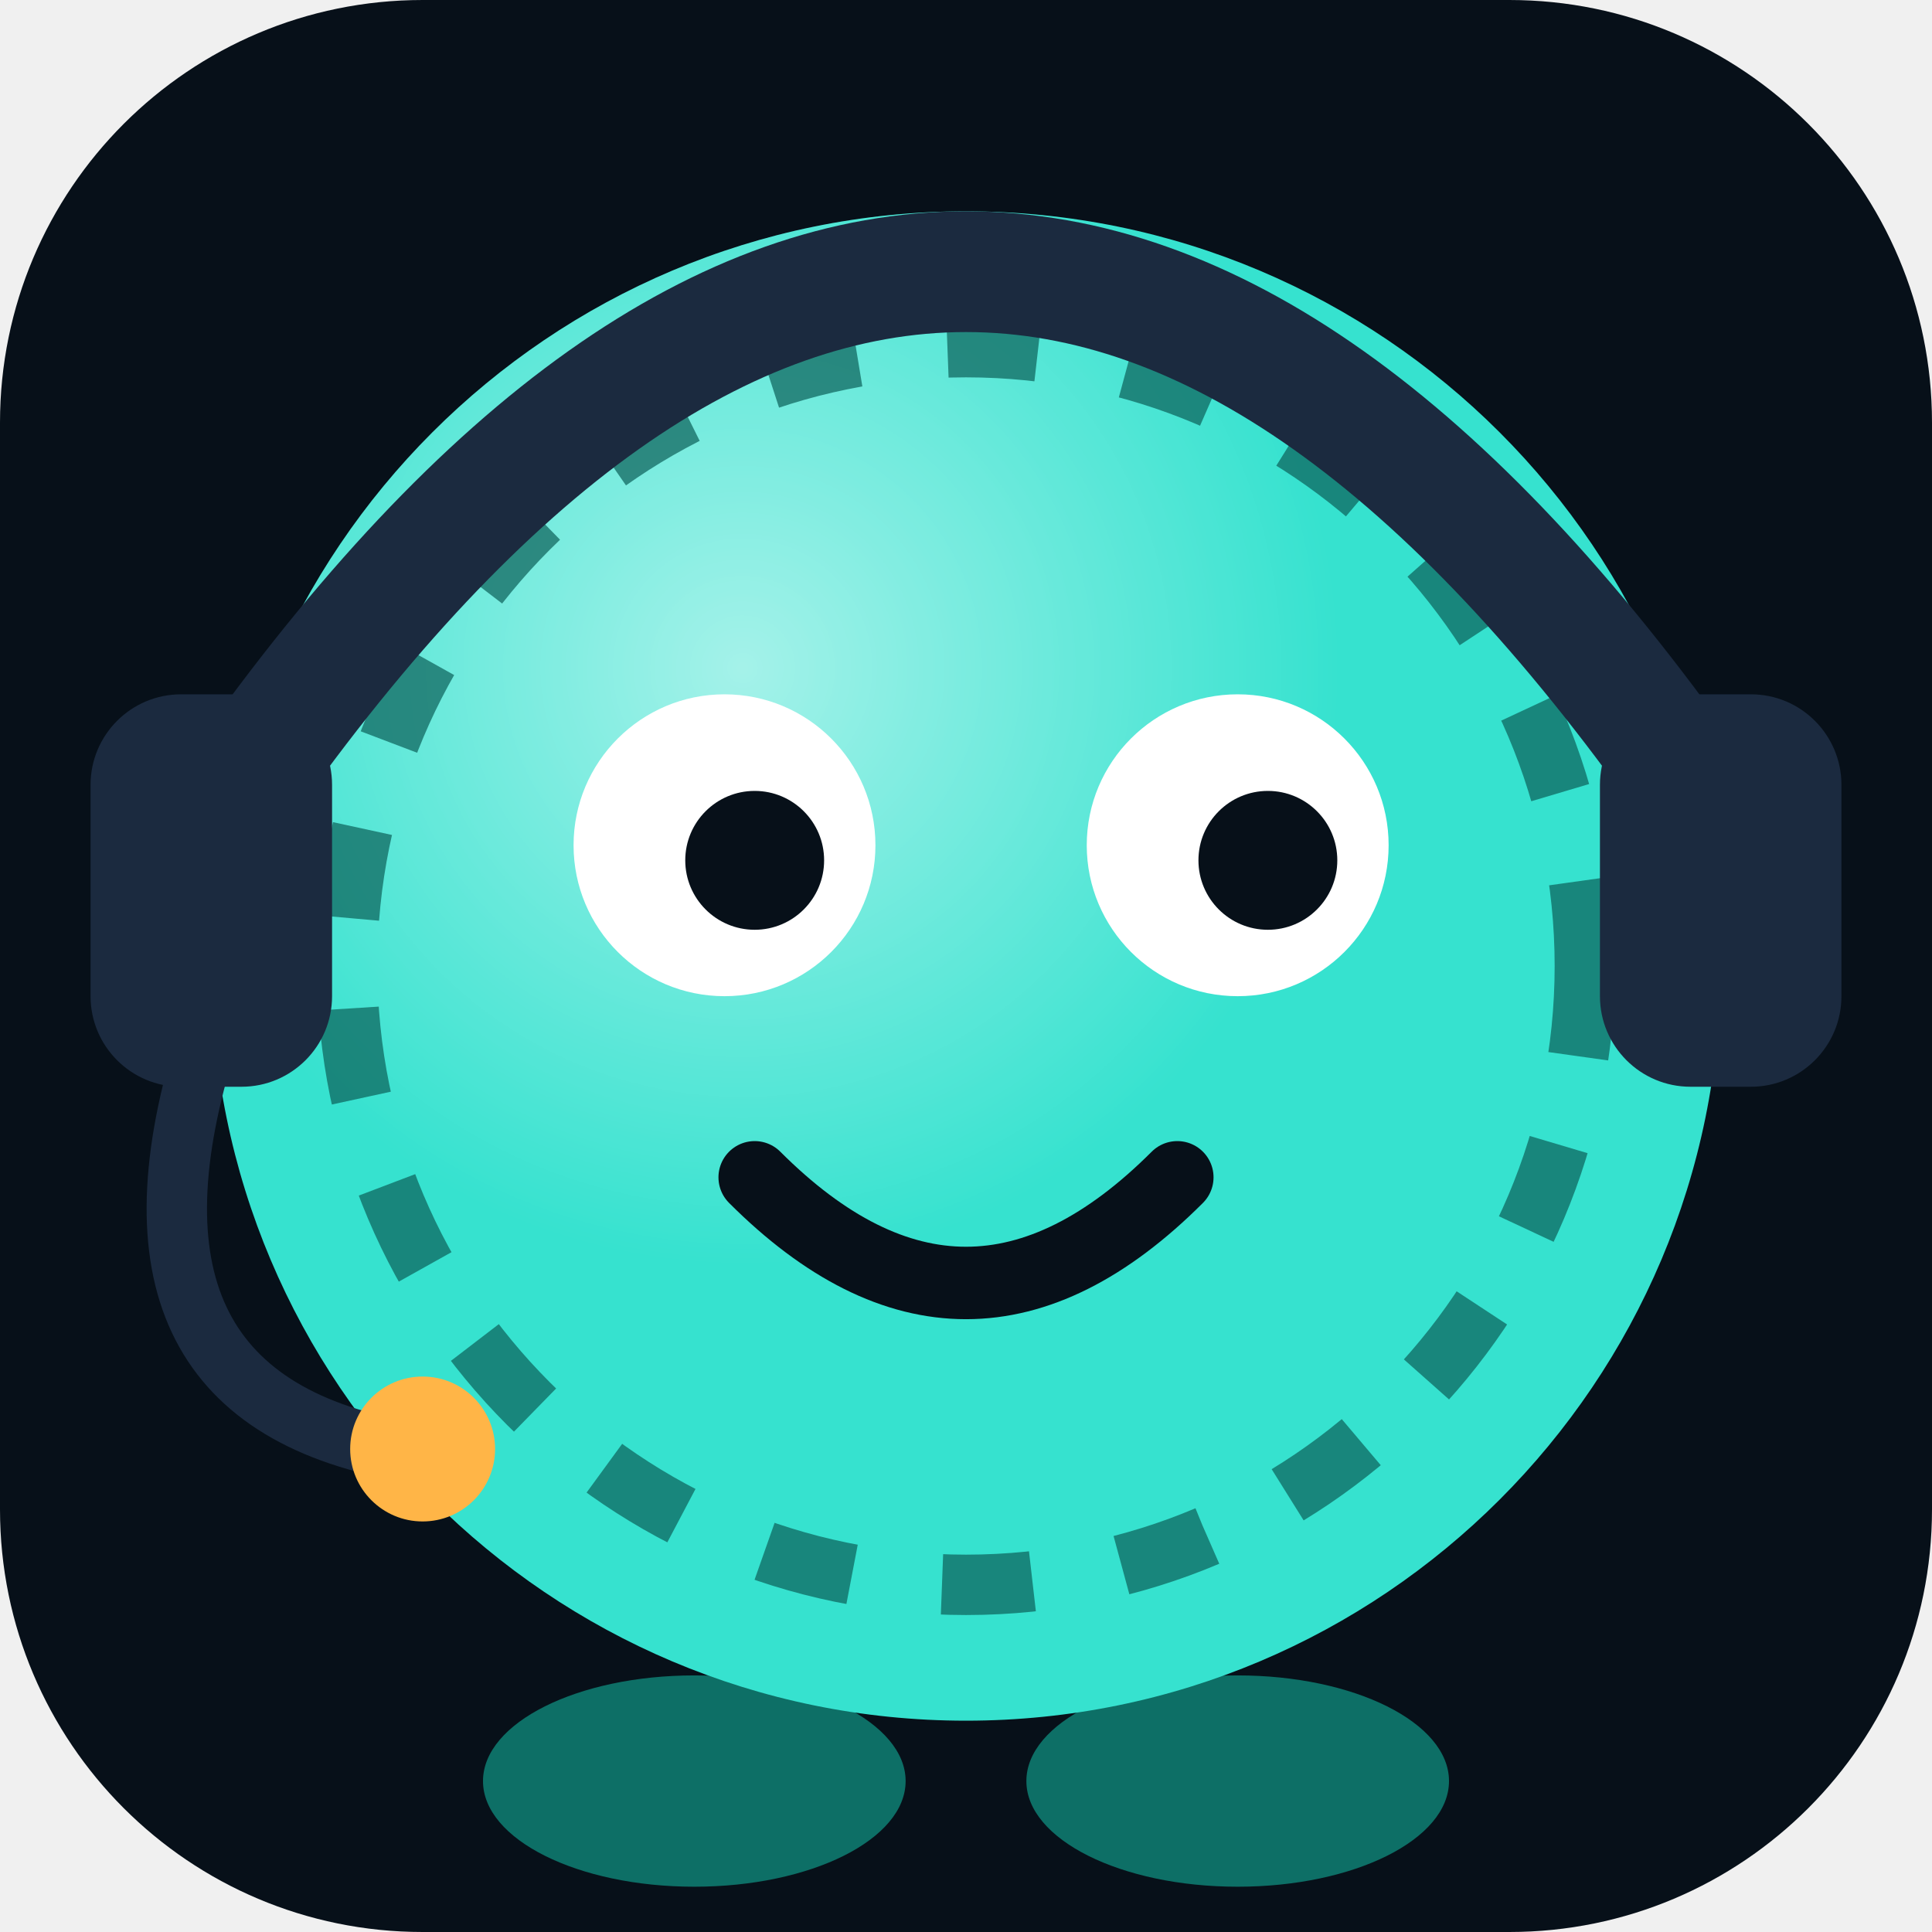
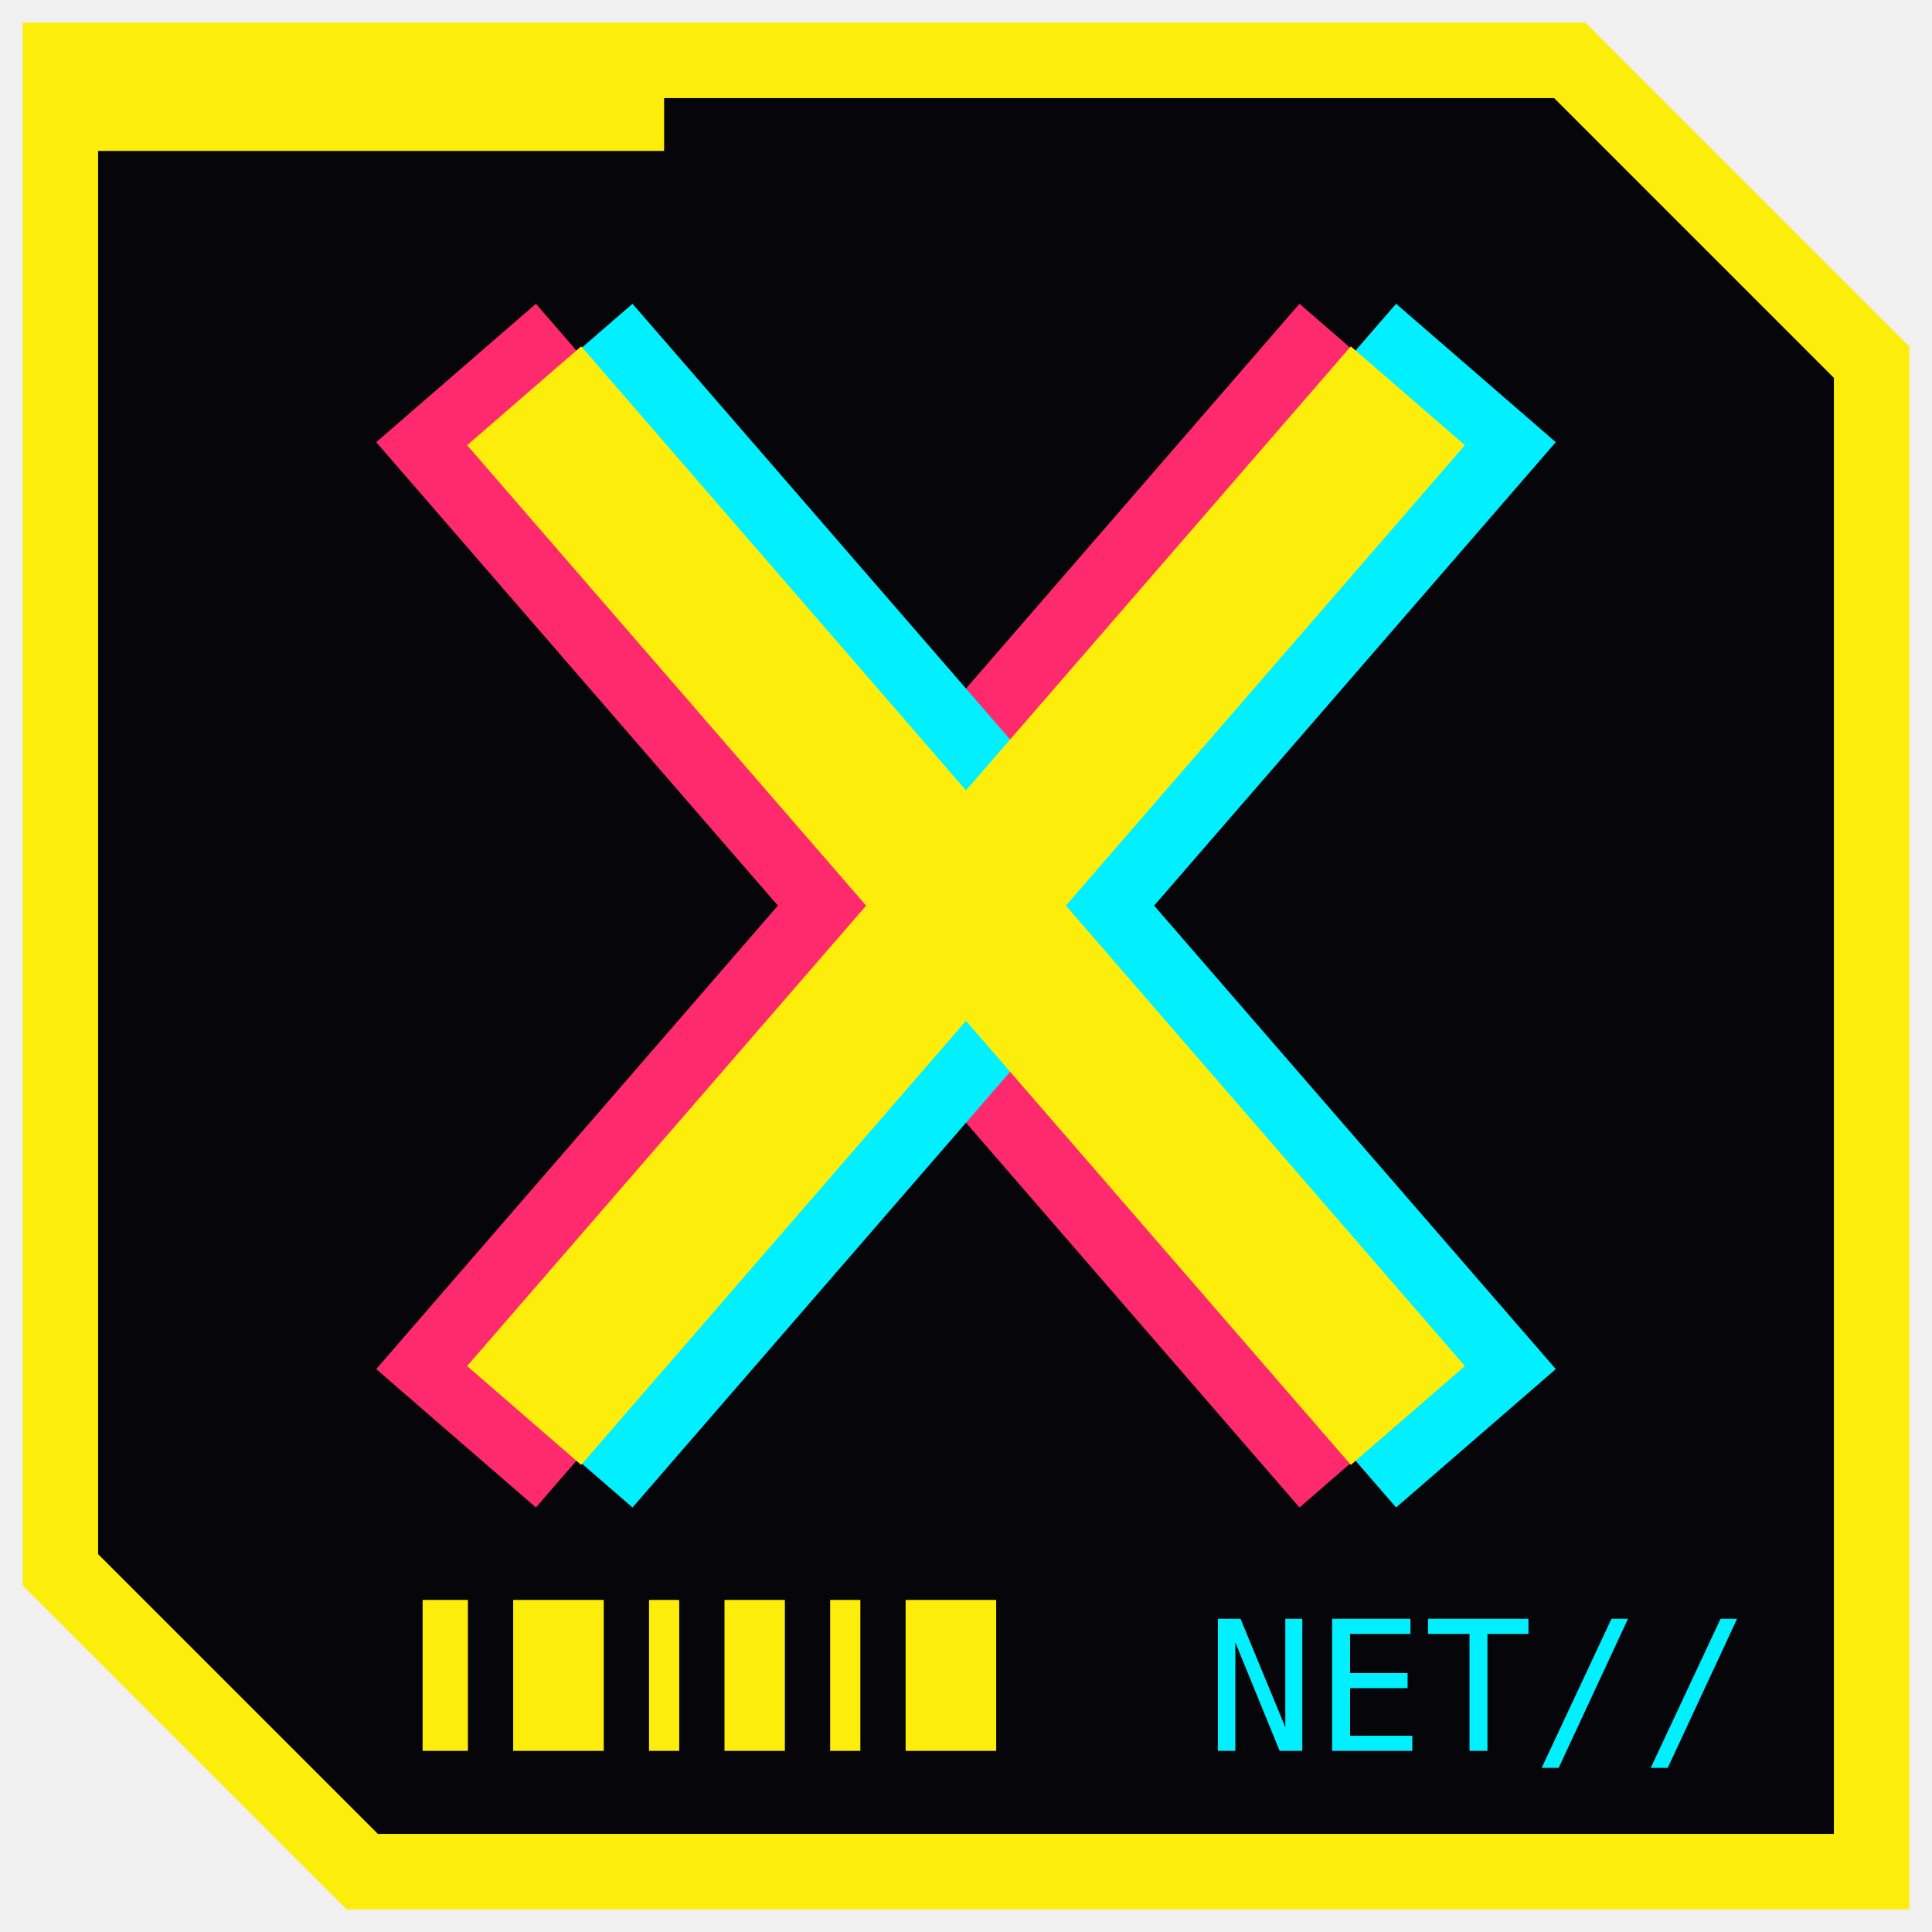
- <svg xmlns="http://www.w3.org/2000/svg" width="64" height="64" viewBox="0 0 64 64">
-   <defs>
-     <radialGradient id="lg" cx=".35" cy=".3" r=".8">
-       <stop offset="0" stop-color="#fff" />
-       <stop offset=".5" stop-color="#fff" stop-opacity="0" />
-     </radialGradient>
-     <linearGradient id="sky" x1="0" y1="0" x2="0" y2="1">
-       <stop offset="0" stop-color="#0b1a2a" />
-       <stop offset="1" stop-color="#071019" />
-     </linearGradient>
-   </defs>
-   <rect width="64" height="64" rx="14" fill="#071019" />
-   <g transform="translate(32,32) scale(1)">
-     <ellipse cx="-9" cy="27" rx="7" ry="3.5" fill="#0d6f66" />
-     <ellipse cx="9" cy="27" rx="7" ry="3.5" fill="#0d6f66" />
-     <circle r="25" fill="#36e2cf" />
-     <circle r="25" fill="url(#lg)" opacity=".55" />
-     <circle r="20.5" fill="none" stroke="#0b5f58" stroke-width="2" stroke-dasharray="3 3" opacity=".7" />
-     <path d="M-24 -6 q24 -34 48 0" stroke="#1b2a3f" stroke-width="4" fill="none" />
-     <rect x="-29" y="-9" width="8" height="13" rx="3" fill="#1b2a3f" />
-     <rect x="21" y="-9" width="8" height="13" rx="3" fill="#1b2a3f" />
-     <path d="M-25 2 q-4 12 6 14" stroke="#1b2a3f" stroke-width="2" fill="none" />
-     <circle cx="-18" cy="16" r="2.4" fill="#ffb547" />
-     <circle cx="-8" cy="-4" r="5" fill="#fff" />
-     <circle cx="-7" cy="-3.5" r="2.3" fill="#071019" />
-     <circle cx="9" cy="-4" r="5" fill="#fff" />
-     <circle cx="10" cy="-3.5" r="2.3" fill="#071019" />
-     <path d="M-7 7 q7 7 14 0" stroke="#071019" stroke-width="2.4" fill="none" stroke-linecap="round" />
+ <svg xmlns="http://www.w3.org/2000/svg" viewBox="0 0 64 64" width="64" height="64">
+   <path d="M2 2 H52 L62 12 V62 H12 L2 52 Z" fill="#05050a" stroke="#fcee0a" stroke-width="2.5" />
+   <path d="M2 2 H22 V5 H2Z" fill="#fcee0a" />
+   <g stroke-linecap="square" fill="none" stroke-width="7">
+     <path d="M19 15 L45 45 M45 15 L19 45" stroke="#ff2a6d" transform="translate(-1.6 0)" />
+     <path d="M19 15 L45 45 M45 15 L19 45" stroke="#00f0ff" transform="translate(1.6 0)" />
+     <path d="M19 15 L45 45 M45 15 L19 45" stroke="#fcee0a" stroke-width="5" />
  </g>
+   <g fill="#fcee0a">
+     <rect x="14" y="53" width="1.5" height="5" />
+     <rect x="17" y="53" width="3" height="5" />
+     <rect x="21.5" y="53" width="1" height="5" />
+     <rect x="24" y="53" width="2" height="5" />
+     <rect x="27.5" y="53" width="1" height="5" />
+     <rect x="30" y="53" width="3" height="5" />
+   </g>
+   <text x="58" y="58" font-family="monospace" font-size="6" fill="#00f0ff" text-anchor="end">NET//</text>
</svg>
